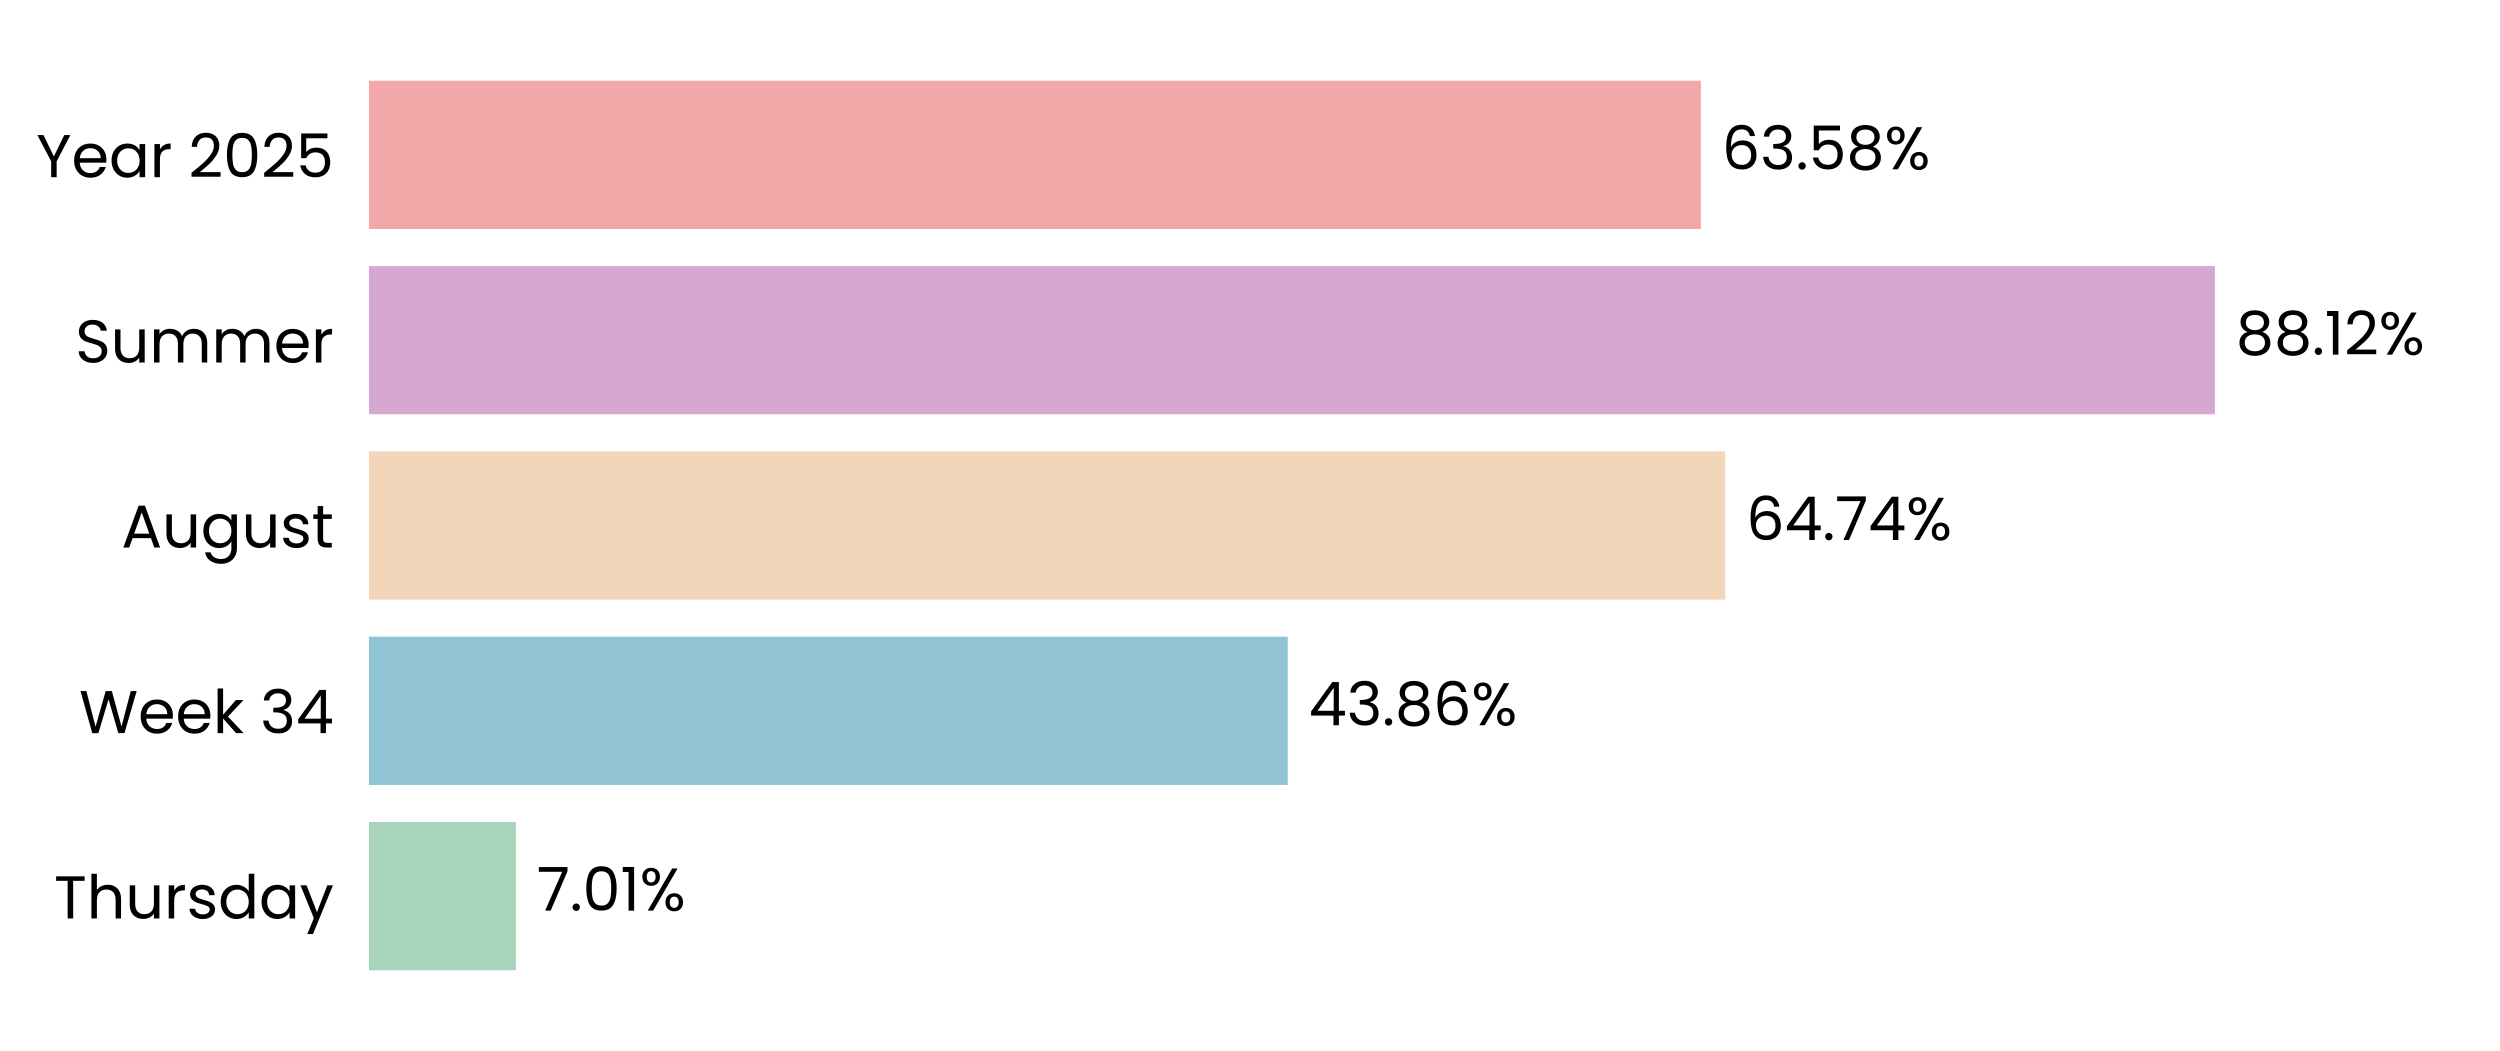
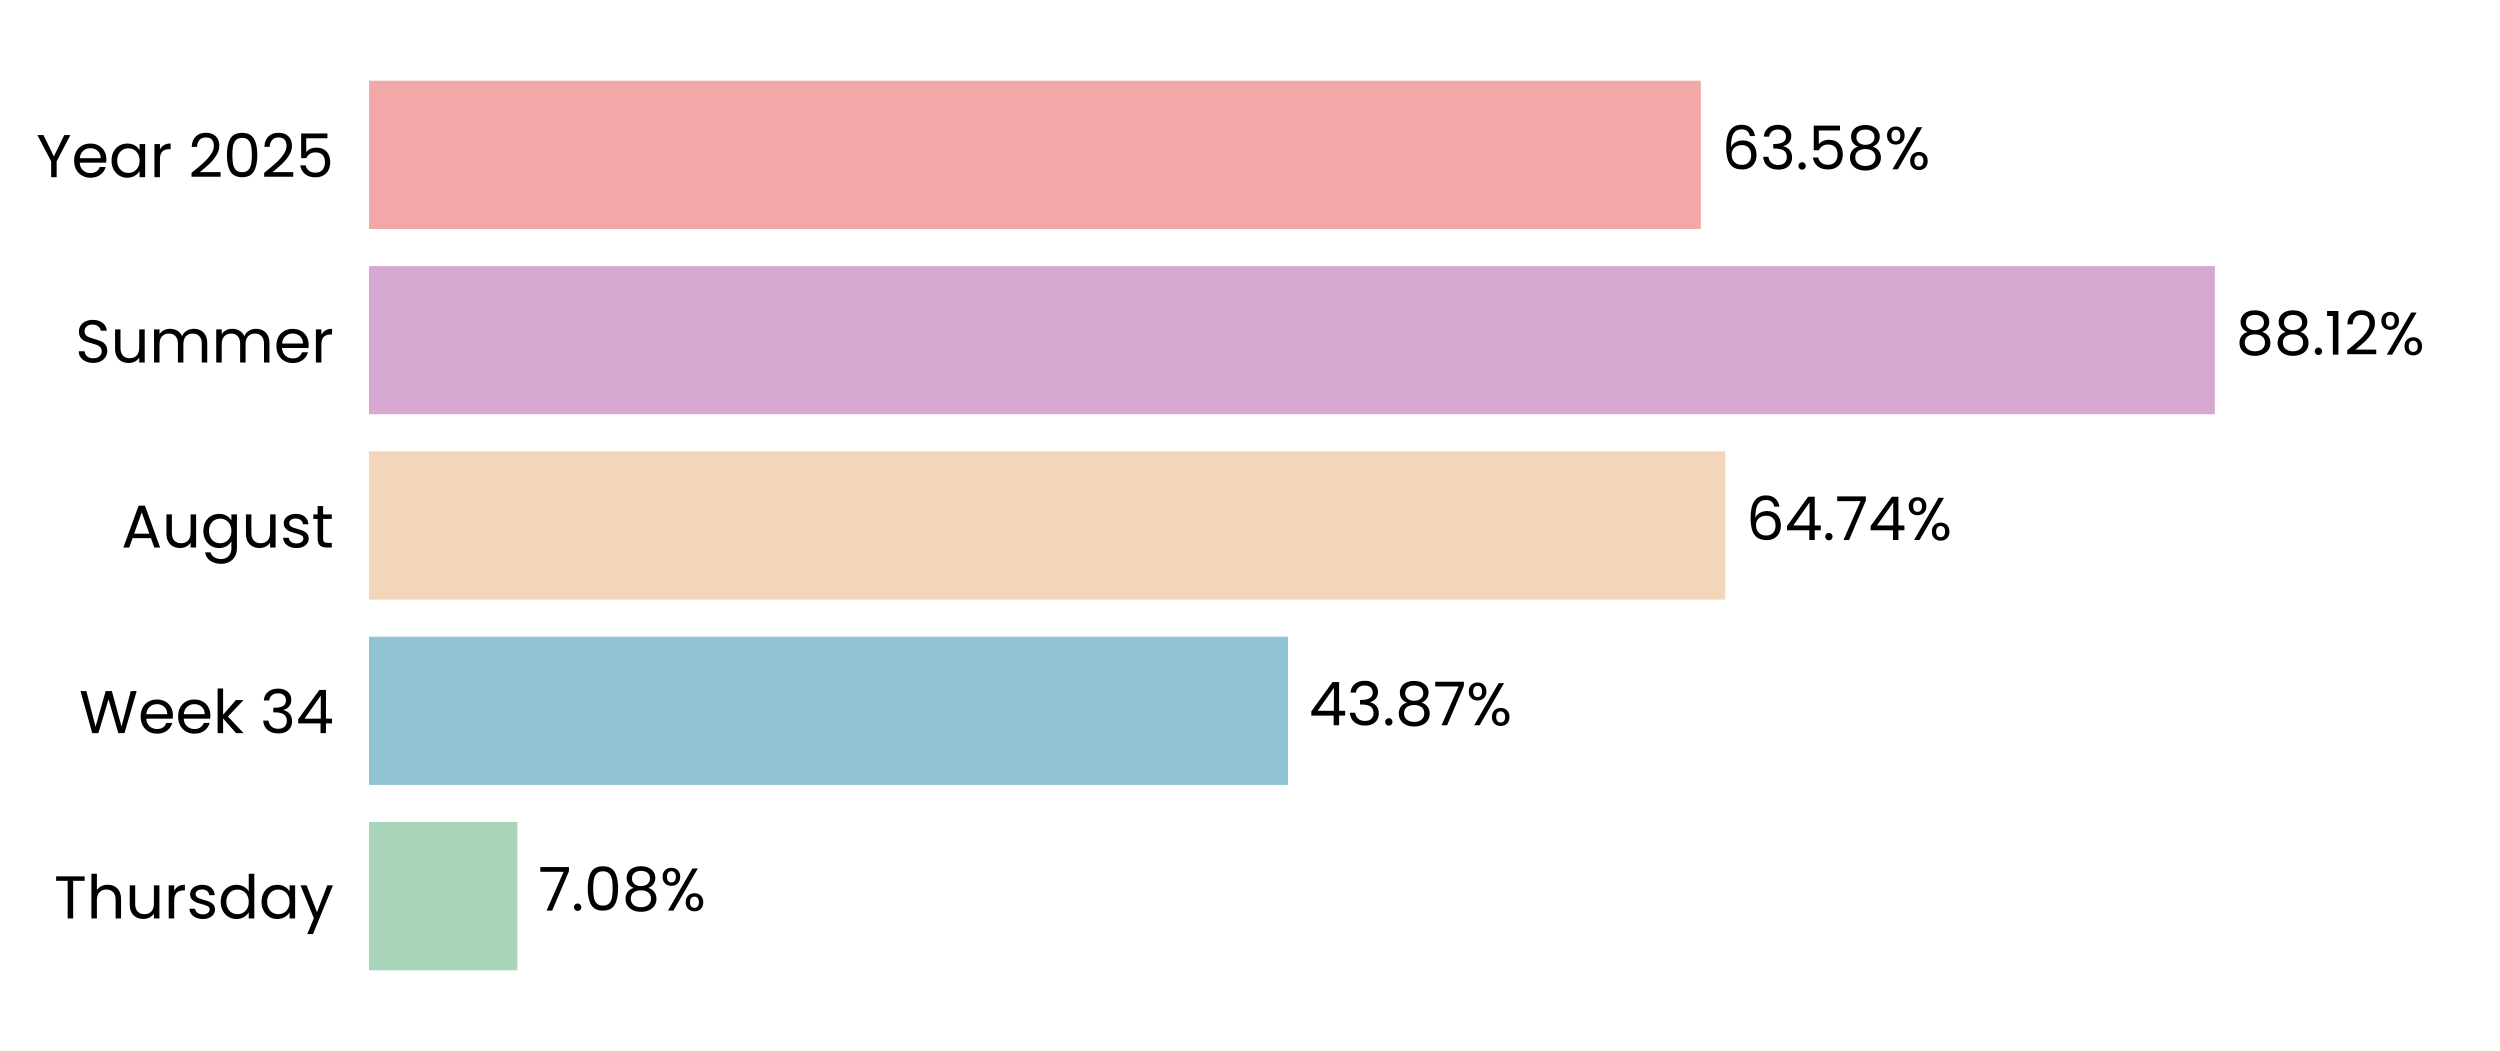
<svg xmlns="http://www.w3.org/2000/svg" xmlns:xlink="http://www.w3.org/1999/xlink" width="496.691pt" height="208.8pt" viewBox="0 0 496.691 208.8" version="1.1">
  <defs>
    <style type="text/css">*{stroke-linejoin: round; stroke-linecap: butt}</style>
  </defs>
  <g id="figure_1">
    <g id="patch_1">
      <path d="M 0 208.8  L 496.691 208.8  L 496.691 0  L 0 0  L 0 208.8  z " style="fill: none" />
    </g>
    <g id="axes_1">
      <g id="patch_2">
        <path d="M 73.311 201.6  L 489.491 201.6  L 489.491 7.2  L 73.311 7.2  L 73.311 201.6  z " style="fill: none" />
      </g>
      <g id="patch_3">
-         <path d="M 73.311 192.764  L 102.502 192.764  L 102.502 163.309  L 73.311 163.309  z " clip-path="url(#p5ccedea3c0)" style="fill: #a8d5ba" />
+         <path d="M 73.311 192.764  L 102.791 192.764  L 102.791 163.309  L 73.311 163.309  z " clip-path="url(#p95e620958b)" style="fill: #a8d5ba" />
      </g>
      <g id="patch_4">
-         <path d="M 73.311 155.945  L 255.844 155.945  L 255.844 126.491  L 73.311 126.491  z " clip-path="url(#p5ccedea3c0)" style="fill: #90c3d4" />
+         <path d="M 73.311 155.945  L 255.885 155.945  L 255.885 126.491  L 73.311 126.491  z " clip-path="url(#p95e620958b)" style="fill: #90c3d4" />
      </g>
      <g id="patch_5">
-         <path d="M 73.311 119.127  L 342.756 119.127  L 342.756 89.673  L 73.311 89.673  z " clip-path="url(#p5ccedea3c0)" style="fill: #f3d6ba" />
+         <path d="M 73.311 119.127  L 342.765 119.127  L 342.765 89.673  L 73.311 89.673  z " clip-path="url(#p95e620958b)" style="fill: #f3d6ba" />
      </g>
      <g id="patch_6">
-         <path d="M 73.311 82.309  L 440.048 82.309  L 440.048 52.855  L 73.311 52.855  z " clip-path="url(#p5ccedea3c0)" style="fill: #d6a8d1" />
+         <path d="M 73.311 82.309  L 440.051 82.309  L 440.051 52.855  L 73.311 52.855  z " clip-path="url(#p95e620958b)" style="fill: #d6a8d1" />
      </g>
      <g id="patch_7">
-         <path d="M 73.311 45.491  L 337.922 45.491  L 337.922 16.036  L 73.311 16.036  z " clip-path="url(#p5ccedea3c0)" style="fill: #f2a8a8" />
+         <path d="M 73.311 45.491  L 337.923 45.491  L 337.923 16.036  L 73.311 16.036  z " clip-path="url(#p95e620958b)" style="fill: #f2a8a8" />
      </g>
      <g id="matplotlib.axis_1">
        <g id="ytick_1">
          <g id="text_1">
            <g transform="translate(10.74188 182.4764) scale(0.12 -0.12)">
              <defs>
                <path id="Poppins-Regular-54" d="M 3238 4461  L 3238 3987  L 2022 3987  L 2022 0  L 1440 0  L 1440 3987  L 218 3987  L 218 4461  L 3238 4461  z " transform="scale(0.015625)" />
                <path id="Poppins-Regular-68" d="M 2234 3571  Q 2630 3571 2950 3401  Q 3270 3232 3452 2893  Q 3635 2554 3635 2067  L 3635 0  L 3059 0  L 3059 1984  Q 3059 2509 2796 2787  Q 2534 3066 2080 3066  Q 1619 3066 1347 2778  Q 1075 2490 1075 1939  L 1075 0  L 493 0  L 493 4736  L 1075 4736  L 1075 3008  Q 1248 3277 1552 3424  Q 1856 3571 2234 3571  z " transform="scale(0.015625)" />
                <path id="Poppins-Regular-75" d="M 3603 3507  L 3603 0  L 3021 0  L 3021 518  Q 2854 250 2556 99  Q 2259 -51 1901 -51  Q 1491 -51 1164 118  Q 838 288 649 627  Q 461 966 461 1453  L 461 3507  L 1037 3507  L 1037 1530  Q 1037 1011 1299 732  Q 1562 454 2016 454  Q 2483 454 2752 742  Q 3021 1030 3021 1581  L 3021 3507  L 3603 3507  z " transform="scale(0.015625)" />
                <path id="Poppins-Regular-72" d="M 1075 2938  Q 1229 3238 1513 3404  Q 1798 3571 2208 3571  L 2208 2970  L 2054 2970  Q 1075 2970 1075 1907  L 1075 0  L 493 0  L 493 3507  L 1075 3507  L 1075 2938  z " transform="scale(0.015625)" />
                <path id="Poppins-Regular-73" d="M 1734 -58  Q 1331 -58 1011 80  Q 691 218 505 464  Q 320 710 301 1030  L 902 1030  Q 928 768 1149 601  Q 1370 435 1728 435  Q 2061 435 2253 582  Q 2445 730 2445 954  Q 2445 1184 2240 1296  Q 2035 1408 1606 1517  Q 1216 1619 969 1724  Q 723 1830 547 2038  Q 371 2246 371 2586  Q 371 2854 531 3078  Q 691 3302 985 3433  Q 1280 3565 1658 3565  Q 2240 3565 2598 3270  Q 2957 2976 2982 2464  L 2400 2464  Q 2381 2739 2179 2905  Q 1978 3072 1638 3072  Q 1325 3072 1139 2937  Q 954 2803 954 2586  Q 954 2413 1066 2301  Q 1178 2189 1347 2121  Q 1517 2054 1818 1971  Q 2195 1869 2432 1769  Q 2669 1670 2838 1472  Q 3008 1274 3014 954  Q 3014 666 2854 435  Q 2694 205 2403 73  Q 2112 -58 1734 -58  z " transform="scale(0.015625)" />
                <path id="Poppins-Regular-64" d="M 275 1766  Q 275 2304 492 2710  Q 710 3117 1091 3341  Q 1472 3565 1946 3565  Q 2355 3565 2707 3376  Q 3059 3187 3245 2880  L 3245 4736  L 3834 4736  L 3834 0  L 3245 0  L 3245 659  Q 3072 346 2733 144  Q 2394 -58 1939 -58  Q 1472 -58 1091 172  Q 710 403 492 819  Q 275 1235 275 1766  z M 3245 1760  Q 3245 2157 3085 2451  Q 2925 2746 2653 2902  Q 2381 3059 2054 3059  Q 1728 3059 1459 2905  Q 1190 2752 1030 2457  Q 870 2163 870 1766  Q 870 1363 1030 1065  Q 1190 768 1459 611  Q 1728 454 2054 454  Q 2381 454 2653 611  Q 2925 768 3085 1065  Q 3245 1363 3245 1760  z " transform="scale(0.015625)" />
                <path id="Poppins-Regular-61" d="M 275 1766  Q 275 2304 492 2710  Q 710 3117 1091 3341  Q 1472 3565 1939 3565  Q 2400 3565 2739 3366  Q 3078 3168 3245 2867  L 3245 3507  L 3834 3507  L 3834 0  L 3245 0  L 3245 653  Q 3072 346 2729 144  Q 2387 -58 1933 -58  Q 1466 -58 1088 172  Q 710 403 492 819  Q 275 1235 275 1766  z M 3245 1760  Q 3245 2157 3085 2451  Q 2925 2746 2653 2902  Q 2381 3059 2054 3059  Q 1728 3059 1459 2905  Q 1190 2752 1030 2457  Q 870 2163 870 1766  Q 870 1363 1030 1065  Q 1190 768 1459 611  Q 1728 454 2054 454  Q 2381 454 2653 611  Q 2925 768 3085 1065  Q 3245 1363 3245 1760  z " transform="scale(0.015625)" />
                <path id="Poppins-Regular-79" d="M 3514 3507  L 1402 -1651  L 800 -1651  L 1491 38  L 77 3507  L 723 3507  L 1824 666  L 2912 3507  L 3514 3507  z " transform="scale(0.015625)" />
              </defs>
              <use xlink:href="#Poppins-Regular-54" />
              <use xlink:href="#Poppins-Regular-68" transform="translate(54.09999 0)" />
              <use xlink:href="#Poppins-Regular-75" transform="translate(118.1 0)" />
              <use xlink:href="#Poppins-Regular-72" transform="translate(182.1 0)" />
              <use xlink:href="#Poppins-Regular-73" transform="translate(219.3999 0)" />
              <use xlink:href="#Poppins-Regular-64" transform="translate(271.5999 0)" />
              <use xlink:href="#Poppins-Regular-61" transform="translate(339.1999 0)" />
              <use xlink:href="#Poppins-Regular-79" transform="translate(406.7999 0)" />
            </g>
          </g>
        </g>
        <g id="ytick_2">
          <g id="text_2">
            <g transform="translate(15.71813 145.6582) scale(0.12 -0.12)">
              <defs>
                <path id="Poppins-Regular-57" d="M 6099 4461  L 4806 0  L 4154 0  L 3117 3590  L 2042 0  L 1395 -6  L 147 4461  L 768 4461  L 1741 678  L 2816 4461  L 3469 4461  L 4493 691  L 5472 4461  L 6099 4461  z " transform="scale(0.015625)" />
                <path id="Poppins-Regular-65" d="M 3693 1888  Q 3693 1722 3674 1536  L 870 1536  Q 902 1018 1225 726  Q 1549 435 2010 435  Q 2387 435 2640 611  Q 2893 787 2995 1082  L 3622 1082  Q 3482 576 3059 259  Q 2637 -58 2010 -58  Q 1510 -58 1116 166  Q 723 390 499 803  Q 275 1216 275 1760  Q 275 2304 492 2713  Q 710 3123 1104 3344  Q 1498 3565 2010 3565  Q 2509 3565 2893 3347  Q 3277 3130 3485 2749  Q 3693 2368 3693 1888  z M 3091 2010  Q 3091 2342 2944 2582  Q 2797 2822 2544 2947  Q 2291 3072 1984 3072  Q 1542 3072 1232 2790  Q 922 2509 877 2010  L 3091 2010  z " transform="scale(0.015625)" />
                <path id="Poppins-Regular-6b" d="M 2451 0  L 1075 1549  L 1075 0  L 493 0  L 493 4736  L 1075 4736  L 1075 1952  L 2426 3507  L 3238 3507  L 1587 1760  L 3245 0  L 2451 0  z " transform="scale(0.015625)" />
                <path id="Poppins-Regular-20" transform="scale(0.015625)" />
                <path id="Poppins-Regular-33" d="M 384 3462  Q 429 4051 838 4384  Q 1248 4717 1901 4717  Q 2336 4717 2653 4560  Q 2970 4403 3133 4134  Q 3296 3866 3296 3526  Q 3296 3130 3069 2842  Q 2842 2554 2477 2470  L 2477 2438  Q 2893 2336 3136 2035  Q 3379 1734 3379 1248  Q 3379 883 3212 592  Q 3046 301 2713 134  Q 2381 -32 1914 -32  Q 1235 -32 800 323  Q 365 678 314 1331  L 877 1331  Q 922 947 1190 704  Q 1459 461 1907 461  Q 2355 461 2588 694  Q 2822 928 2822 1299  Q 2822 1779 2502 1990  Q 2182 2202 1536 2202  L 1389 2202  L 1389 2688  L 1542 2688  Q 2131 2694 2432 2883  Q 2733 3072 2733 3469  Q 2733 3808 2512 4013  Q 2291 4218 1882 4218  Q 1485 4218 1241 4013  Q 998 3808 954 3462  L 384 3462  z " transform="scale(0.015625)" />
                <path id="Poppins-Regular-34" d="M 256 1030  L 256 1472  L 2502 4582  L 3200 4582  L 3200 1536  L 3840 1536  L 3840 1030  L 3200 1030  L 3200 0  L 2624 0  L 2624 1030  L 256 1030  z M 2650 3974  L 928 1536  L 2650 1536  L 2650 3974  z " transform="scale(0.015625)" />
              </defs>
              <use xlink:href="#Poppins-Regular-57" />
              <use xlink:href="#Poppins-Regular-65" transform="translate(97.59999 0)" />
              <use xlink:href="#Poppins-Regular-65" transform="translate(159.6 0)" />
              <use xlink:href="#Poppins-Regular-6b" transform="translate(221.6 0)" />
              <use xlink:href="#Poppins-Regular-20" transform="translate(273.0999 0)" />
              <use xlink:href="#Poppins-Regular-33" transform="translate(299.7999 0)" />
              <use xlink:href="#Poppins-Regular-34" transform="translate(358.6999 0)" />
            </g>
          </g>
        </g>
        <g id="ytick_3">
          <g id="text_3">
            <g transform="translate(24.11812 108.78) scale(0.12 -0.12)">
              <defs>
                <path id="Poppins-Regular-41" d="M 3130 992  L 1184 992  L 826 0  L 211 0  L 1824 4435  L 2496 4435  L 4102 0  L 3488 0  L 3130 992  z M 2963 1466  L 2157 3718  L 1350 1466  L 2963 1466  z " transform="scale(0.015625)" />
                <path id="Poppins-Regular-67" d="M 1939 3565  Q 2394 3565 2736 3366  Q 3078 3168 3245 2867  L 3245 3507  L 3834 3507  L 3834 -77  Q 3834 -557 3629 -931  Q 3424 -1306 3043 -1517  Q 2662 -1728 2157 -1728  Q 1466 -1728 1005 -1401  Q 544 -1075 461 -512  L 1037 -512  Q 1133 -832 1433 -1027  Q 1734 -1222 2157 -1222  Q 2637 -1222 2941 -921  Q 3245 -621 3245 -77  L 3245 659  Q 3072 352 2733 147  Q 2394 -58 1939 -58  Q 1472 -58 1091 172  Q 710 403 492 819  Q 275 1235 275 1766  Q 275 2304 492 2710  Q 710 3117 1091 3341  Q 1472 3565 1939 3565  z M 3245 1760  Q 3245 2157 3085 2451  Q 2925 2746 2653 2902  Q 2381 3059 2054 3059  Q 1728 3059 1459 2905  Q 1190 2752 1030 2457  Q 870 2163 870 1766  Q 870 1363 1030 1065  Q 1190 768 1459 611  Q 1728 454 2054 454  Q 2381 454 2653 611  Q 2925 768 3085 1065  Q 3245 1363 3245 1760  z " transform="scale(0.015625)" />
                <path id="Poppins-Regular-74" d="M 1203 3027  L 1203 960  Q 1203 704 1312 598  Q 1421 493 1690 493  L 2118 493  L 2118 0  L 1594 0  Q 1107 0 864 224  Q 621 448 621 960  L 621 3027  L 166 3027  L 166 3507  L 621 3507  L 621 4390  L 1203 4390  L 1203 3507  L 2118 3507  L 2118 3027  L 1203 3027  z " transform="scale(0.015625)" />
              </defs>
              <use xlink:href="#Poppins-Regular-41" />
              <use xlink:href="#Poppins-Regular-75" transform="translate(67.39999 0)" />
              <use xlink:href="#Poppins-Regular-67" transform="translate(131.4 0)" />
              <use xlink:href="#Poppins-Regular-75" transform="translate(199 0)" />
              <use xlink:href="#Poppins-Regular-73" transform="translate(263 0)" />
              <use xlink:href="#Poppins-Regular-74" transform="translate(315.2 0)" />
            </g>
          </g>
        </g>
        <g id="ytick_4">
          <g id="text_4">
            <g transform="translate(14.95125 72.02182) scale(0.12 -0.12)">
              <defs>
                <path id="Poppins-Regular-53" d="M 1907 -45  Q 1466 -45 1117 112  Q 768 269 569 547  Q 371 826 365 1190  L 986 1190  Q 1018 877 1245 662  Q 1472 448 1907 448  Q 2323 448 2563 656  Q 2803 864 2803 1190  Q 2803 1446 2662 1606  Q 2522 1766 2310 1849  Q 2099 1933 1741 2029  Q 1299 2144 1033 2259  Q 768 2374 579 2620  Q 390 2867 390 3283  Q 390 3648 576 3929  Q 762 4211 1098 4364  Q 1434 4518 1869 4518  Q 2496 4518 2896 4204  Q 3296 3891 3347 3373  L 2707 3373  Q 2675 3629 2438 3824  Q 2202 4019 1811 4019  Q 1446 4019 1216 3830  Q 986 3642 986 3302  Q 986 3059 1123 2905  Q 1261 2752 1462 2672  Q 1664 2592 2029 2490  Q 2470 2368 2739 2249  Q 3008 2131 3200 1884  Q 3392 1638 3392 1216  Q 3392 890 3219 602  Q 3046 314 2707 134  Q 2368 -45 1907 -45  z " transform="scale(0.015625)" />
                <path id="Poppins-Regular-6d" d="M 4710 3571  Q 5120 3571 5440 3401  Q 5760 3232 5945 2893  Q 6131 2554 6131 2067  L 6131 0  L 5555 0  L 5555 1984  Q 5555 2509 5296 2787  Q 5037 3066 4595 3066  Q 4141 3066 3872 2774  Q 3603 2483 3603 1933  L 3603 0  L 3027 0  L 3027 1984  Q 3027 2509 2768 2787  Q 2509 3066 2067 3066  Q 1613 3066 1344 2774  Q 1075 2483 1075 1933  L 1075 0  L 493 0  L 493 3507  L 1075 3507  L 1075 3002  Q 1248 3277 1539 3424  Q 1830 3571 2182 3571  Q 2624 3571 2963 3372  Q 3302 3174 3469 2790  Q 3616 3162 3955 3366  Q 4294 3571 4710 3571  z " transform="scale(0.015625)" />
              </defs>
              <use xlink:href="#Poppins-Regular-53" />
              <use xlink:href="#Poppins-Regular-75" transform="translate(58.7 0)" />
              <use xlink:href="#Poppins-Regular-6d" transform="translate(122.7 0)" />
              <use xlink:href="#Poppins-Regular-6d" transform="translate(225.7 0)" />
              <use xlink:href="#Poppins-Regular-65" transform="translate(328.7 0)" />
              <use xlink:href="#Poppins-Regular-72" transform="translate(390.6999 0)" />
            </g>
          </g>
        </g>
        <g id="ytick_5">
          <g id="text_5">
            <g transform="translate(7.2 35.20364) scale(0.12 -0.12)">
              <defs>
                <path id="Poppins-Regular-59" d="M 3616 4461  L 2163 1683  L 2163 0  L 1581 0  L 1581 1683  L 122 4461  L 768 4461  L 1869 2202  L 2970 4461  L 3616 4461  z " transform="scale(0.015625)" />
                <path id="Poppins-Regular-32" d="M 326 467  Q 1139 1120 1600 1539  Q 2061 1958 2377 2416  Q 2694 2874 2694 3315  Q 2694 3731 2492 3971  Q 2291 4211 1843 4211  Q 1408 4211 1168 3939  Q 928 3667 909 3213  L 346 3213  Q 371 3930 780 4320  Q 1190 4710 1837 4710  Q 2496 4710 2883 4345  Q 3270 3981 3270 3341  Q 3270 2810 2953 2307  Q 2637 1805 2233 1424  Q 1830 1043 1203 538  L 3405 538  L 3405 51  L 326 51  L 326 467  z " transform="scale(0.015625)" />
                <path id="Poppins-Regular-30" d="M 397 2362  Q 397 3462 755 4080  Q 1114 4698 2010 4698  Q 2899 4698 3257 4080  Q 3616 3462 3616 2362  Q 3616 1242 3257 621  Q 2899 0 2010 0  Q 1114 0 755 621  Q 397 1242 397 2362  z M 3040 2362  Q 3040 2918 2966 3305  Q 2893 3693 2665 3929  Q 2438 4166 2010 4166  Q 1574 4166 1347 3929  Q 1120 3693 1046 3305  Q 973 2918 973 2362  Q 973 1786 1046 1395  Q 1120 1005 1347 768  Q 1574 531 2010 531  Q 2438 531 2665 768  Q 2893 1005 2966 1395  Q 3040 1786 3040 2362  z " transform="scale(0.015625)" />
                <path id="Poppins-Regular-35" d="M 3347 4122  L 1101 4122  L 1101 2662  Q 1248 2867 1536 2998  Q 1824 3130 2157 3130  Q 2688 3130 3021 2909  Q 3354 2688 3498 2339  Q 3642 1990 3642 1600  Q 3642 1139 3469 774  Q 3296 410 2941 198  Q 2586 -13 2061 -13  Q 1389 -13 973 332  Q 557 678 467 1254  L 1037 1254  Q 1120 890 1389 685  Q 1658 480 2067 480  Q 2573 480 2829 784  Q 3085 1088 3085 1587  Q 3085 2086 2829 2358  Q 2573 2630 2074 2630  Q 1734 2630 1481 2467  Q 1229 2304 1114 2022  L 563 2022  L 563 4634  L 3347 4634  L 3347 4122  z " transform="scale(0.015625)" />
              </defs>
              <use xlink:href="#Poppins-Regular-59" />
              <use xlink:href="#Poppins-Regular-65" transform="translate(58.39999 0)" />
              <use xlink:href="#Poppins-Regular-61" transform="translate(120.4 0)" />
              <use xlink:href="#Poppins-Regular-72" transform="translate(188 0)" />
              <use xlink:href="#Poppins-Regular-20" transform="translate(225.3 0)" />
              <use xlink:href="#Poppins-Regular-32" transform="translate(252 0)" />
              <use xlink:href="#Poppins-Regular-30" transform="translate(309.4999 0)" />
              <use xlink:href="#Poppins-Regular-32" transform="translate(372.2999 0)" />
              <use xlink:href="#Poppins-Regular-35" transform="translate(429.7999 0)" />
            </g>
          </g>
        </g>
      </g>
      <g id="text_6">
-         <g transform="translate(106.6635 180.9164) scale(0.12 -0.12)">
+         <g transform="translate(106.9525 180.9164) scale(0.12 -0.12)">
          <defs>
            <path id="Poppins-Regular-37" d="M 3245 4173  L 1466 0  L 877 0  L 2682 4115  L 211 4115  L 211 4614  L 3245 4614  L 3245 4173  z " transform="scale(0.015625)" />
            <path id="Poppins-Regular-2e" d="M 678 -38  Q 512 -38 397 77  Q 282 192 282 358  Q 282 525 397 640  Q 512 755 678 755  Q 838 755 950 640  Q 1062 525 1062 358  Q 1062 192 950 77  Q 838 -38 678 -38  z " transform="scale(0.015625)" />
-             <path id="Poppins-Regular-31" d="M 243 4096  L 243 4627  L 1446 4627  L 1446 0  L 858 0  L 858 4096  L 243 4096  z " transform="scale(0.015625)" />
+             <path id="Poppins-Regular-38" d="M 1242 2406  Q 883 2547 691 2816  Q 499 3085 499 3469  Q 499 3814 672 4092  Q 845 4371 1187 4534  Q 1530 4698 2016 4698  Q 2502 4698 2844 4534  Q 3187 4371 3363 4092  Q 3539 3814 3539 3469  Q 3539 3098 3340 2819  Q 3142 2541 2797 2406  Q 3194 2285 3427 1981  Q 3661 1677 3661 1248  Q 3661 832 3456 521  Q 3251 211 2876 41  Q 2502 -128 2016 -128  Q 1530 -128 1162 41  Q 794 211 589 521  Q 384 832 384 1248  Q 384 1677 614 1984  Q 845 2291 1242 2406  z M 2976 3398  Q 2976 3789 2720 4000  Q 2464 4211 2016 4211  Q 1574 4211 1318 4000  Q 1062 3789 1062 3392  Q 1062 3034 1328 2816  Q 1594 2598 2016 2598  Q 2445 2598 2710 2819  Q 2976 3040 2976 3398  z M 2016 2150  Q 1542 2150 1241 1929  Q 941 1709 941 1267  Q 941 858 1232 608  Q 1523 358 2016 358  Q 2509 358 2797 608  Q 3085 858 3085 1267  Q 3085 1696 2790 1923  Q 2496 2150 2016 2150  z " transform="scale(0.015625)" />
            <path id="Poppins-Regular-25" d="M 269 3584  Q 269 4019 531 4278  Q 794 4538 1203 4538  Q 1613 4538 1875 4278  Q 2138 4019 2138 3584  Q 2138 3142 1875 2883  Q 1613 2624 1203 2624  Q 794 2624 531 2883  Q 269 3142 269 3584  z M 4006 4467  L 1414 0  L 838 0  L 3430 4467  L 4006 4467  z M 1203 4179  Q 986 4179 861 4028  Q 736 3878 736 3584  Q 736 3290 861 3136  Q 986 2982 1203 2982  Q 1421 2982 1549 3139  Q 1677 3296 1677 3584  Q 1677 3878 1549 4028  Q 1421 4179 1203 4179  z M 2720 883  Q 2720 1325 2982 1584  Q 3245 1843 3654 1843  Q 4064 1843 4323 1584  Q 4582 1325 4582 883  Q 4582 448 4323 185  Q 4064 -77 3654 -77  Q 3245 -77 2982 182  Q 2720 442 2720 883  z M 3648 1478  Q 3430 1478 3302 1328  Q 3174 1178 3174 883  Q 3174 595 3302 444  Q 3430 294 3648 294  Q 3866 294 3994 444  Q 4122 595 4122 883  Q 4122 1178 3994 1328  Q 3866 1478 3648 1478  z " transform="scale(0.015625)" />
          </defs>
          <use xlink:href="#Poppins-Regular-37" />
          <use xlink:href="#Poppins-Regular-2e" transform="translate(54.59999 0)" />
          <use xlink:href="#Poppins-Regular-30" transform="translate(75.59998 0)" />
-           <use xlink:href="#Poppins-Regular-31" transform="translate(138.4 0)" />
-           <use xlink:href="#Poppins-Regular-25" transform="translate(170.3999 0)" />
+           <use xlink:href="#Poppins-Regular-38" transform="translate(138.4 0)" />
+           <use xlink:href="#Poppins-Regular-25" transform="translate(201.5 0)" />
        </g>
      </g>
      <g id="text_7">
-         <g transform="translate(260.006 144.0982) scale(0.12 -0.12)">
-           <defs>
-             <path id="Poppins-Regular-38" d="M 1242 2406  Q 883 2547 691 2816  Q 499 3085 499 3469  Q 499 3814 672 4092  Q 845 4371 1187 4534  Q 1530 4698 2016 4698  Q 2502 4698 2844 4534  Q 3187 4371 3363 4092  Q 3539 3814 3539 3469  Q 3539 3098 3340 2819  Q 3142 2541 2797 2406  Q 3194 2285 3427 1981  Q 3661 1677 3661 1248  Q 3661 832 3456 521  Q 3251 211 2876 41  Q 2502 -128 2016 -128  Q 1530 -128 1162 41  Q 794 211 589 521  Q 384 832 384 1248  Q 384 1677 614 1984  Q 845 2291 1242 2406  z M 2976 3398  Q 2976 3789 2720 4000  Q 2464 4211 2016 4211  Q 1574 4211 1318 4000  Q 1062 3789 1062 3392  Q 1062 3034 1328 2816  Q 1594 2598 2016 2598  Q 2445 2598 2710 2819  Q 2976 3040 2976 3398  z M 2016 2150  Q 1542 2150 1241 1929  Q 941 1709 941 1267  Q 941 858 1232 608  Q 1523 358 2016 358  Q 2509 358 2797 608  Q 3085 858 3085 1267  Q 3085 1696 2790 1923  Q 2496 2150 2016 2150  z " transform="scale(0.015625)" />
-             <path id="Poppins-Regular-36" d="M 2976 3526  Q 2835 4237 2099 4237  Q 1530 4237 1248 3798  Q 966 3360 973 2355  Q 1120 2688 1462 2877  Q 1805 3066 2227 3066  Q 2886 3066 3280 2656  Q 3674 2246 3674 1523  Q 3674 1088 3504 742  Q 3334 397 2992 192  Q 2650 -13 2163 -13  Q 1504 -13 1133 281  Q 762 576 614 1094  Q 467 1613 467 2374  Q 467 4723 2106 4723  Q 2733 4723 3091 4384  Q 3450 4045 3514 3526  L 2976 3526  z M 2106 2573  Q 1830 2573 1587 2461  Q 1344 2349 1193 2121  Q 1043 1894 1043 1568  Q 1043 1082 1324 778  Q 1606 474 2131 474  Q 2579 474 2844 752  Q 3110 1030 3110 1504  Q 3110 2003 2854 2288  Q 2598 2573 2106 2573  z " transform="scale(0.015625)" />
-           </defs>
+         <g transform="translate(260.0473 144.0982) scale(0.12 -0.12)">
          <use xlink:href="#Poppins-Regular-34" />
          <use xlink:href="#Poppins-Regular-33" transform="translate(62.89999 0)" />
          <use xlink:href="#Poppins-Regular-2e" transform="translate(121.8 0)" />
          <use xlink:href="#Poppins-Regular-38" transform="translate(142.8 0)" />
-           <use xlink:href="#Poppins-Regular-36" transform="translate(205.9 0)" />
-           <use xlink:href="#Poppins-Regular-25" transform="translate(269.3999 0)" />
+           <use xlink:href="#Poppins-Regular-37" transform="translate(205.9 0)" />
+           <use xlink:href="#Poppins-Regular-25" transform="translate(260.5 0)" />
        </g>
      </g>
      <g id="text_8">
-         <g transform="translate(346.9179 107.28) scale(0.12 -0.12)">
+         <g transform="translate(346.9272 107.28) scale(0.12 -0.12)">
+           <defs>
+             <path id="Poppins-Regular-36" d="M 2976 3526  Q 2835 4237 2099 4237  Q 1530 4237 1248 3798  Q 966 3360 973 2355  Q 1120 2688 1462 2877  Q 1805 3066 2227 3066  Q 2886 3066 3280 2656  Q 3674 2246 3674 1523  Q 3674 1088 3504 742  Q 3334 397 2992 192  Q 2650 -13 2163 -13  Q 1504 -13 1133 281  Q 762 576 614 1094  Q 467 1613 467 2374  Q 467 4723 2106 4723  Q 2733 4723 3091 4384  Q 3450 4045 3514 3526  L 2976 3526  z M 2106 2573  Q 1830 2573 1587 2461  Q 1344 2349 1193 2121  Q 1043 1894 1043 1568  Q 1043 1082 1324 778  Q 1606 474 2131 474  Q 2579 474 2844 752  Q 3110 1030 3110 1504  Q 3110 2003 2854 2288  Q 2598 2573 2106 2573  z " transform="scale(0.015625)" />
+           </defs>
          <use xlink:href="#Poppins-Regular-36" />
          <use xlink:href="#Poppins-Regular-34" transform="translate(63.49999 0)" />
          <use xlink:href="#Poppins-Regular-2e" transform="translate(126.4 0)" />
          <use xlink:href="#Poppins-Regular-37" transform="translate(147.4 0)" />
          <use xlink:href="#Poppins-Regular-34" transform="translate(202 0)" />
          <use xlink:href="#Poppins-Regular-25" transform="translate(264.8999 0)" />
        </g>
      </g>
      <g id="text_9">
-         <g transform="translate(444.2097 70.46182) scale(0.12 -0.12)">
+         <g transform="translate(444.2128 70.46182) scale(0.12 -0.12)">
+           <defs>
+             <path id="Poppins-Regular-31" d="M 243 4096  L 243 4627  L 1446 4627  L 1446 0  L 858 0  L 858 4096  L 243 4096  z " transform="scale(0.015625)" />
+           </defs>
          <use xlink:href="#Poppins-Regular-38" />
          <use xlink:href="#Poppins-Regular-38" transform="translate(63.09999 0)" />
          <use xlink:href="#Poppins-Regular-2e" transform="translate(126.2 0)" />
          <use xlink:href="#Poppins-Regular-31" transform="translate(147.2 0)" />
          <use xlink:href="#Poppins-Regular-32" transform="translate(179.2 0)" />
          <use xlink:href="#Poppins-Regular-25" transform="translate(236.6999 0)" />
        </g>
      </g>
      <g id="text_10">
-         <g transform="translate(342.0839 33.64364) scale(0.12 -0.12)">
+         <g transform="translate(342.0847 33.64364) scale(0.12 -0.12)">
          <use xlink:href="#Poppins-Regular-36" />
          <use xlink:href="#Poppins-Regular-33" transform="translate(63.49999 0)" />
          <use xlink:href="#Poppins-Regular-2e" transform="translate(122.4 0)" />
          <use xlink:href="#Poppins-Regular-35" transform="translate(143.4 0)" />
          <use xlink:href="#Poppins-Regular-38" transform="translate(206.2 0)" />
          <use xlink:href="#Poppins-Regular-25" transform="translate(269.2999 0)" />
        </g>
      </g>
    </g>
  </g>
  <defs>
-     <clipPath id="p5ccedea3c0">
+     <clipPath id="p95e620958b">
      <rect x="73.311" y="7.2" width="416.18" height="194.4" />
    </clipPath>
  </defs>
</svg>
